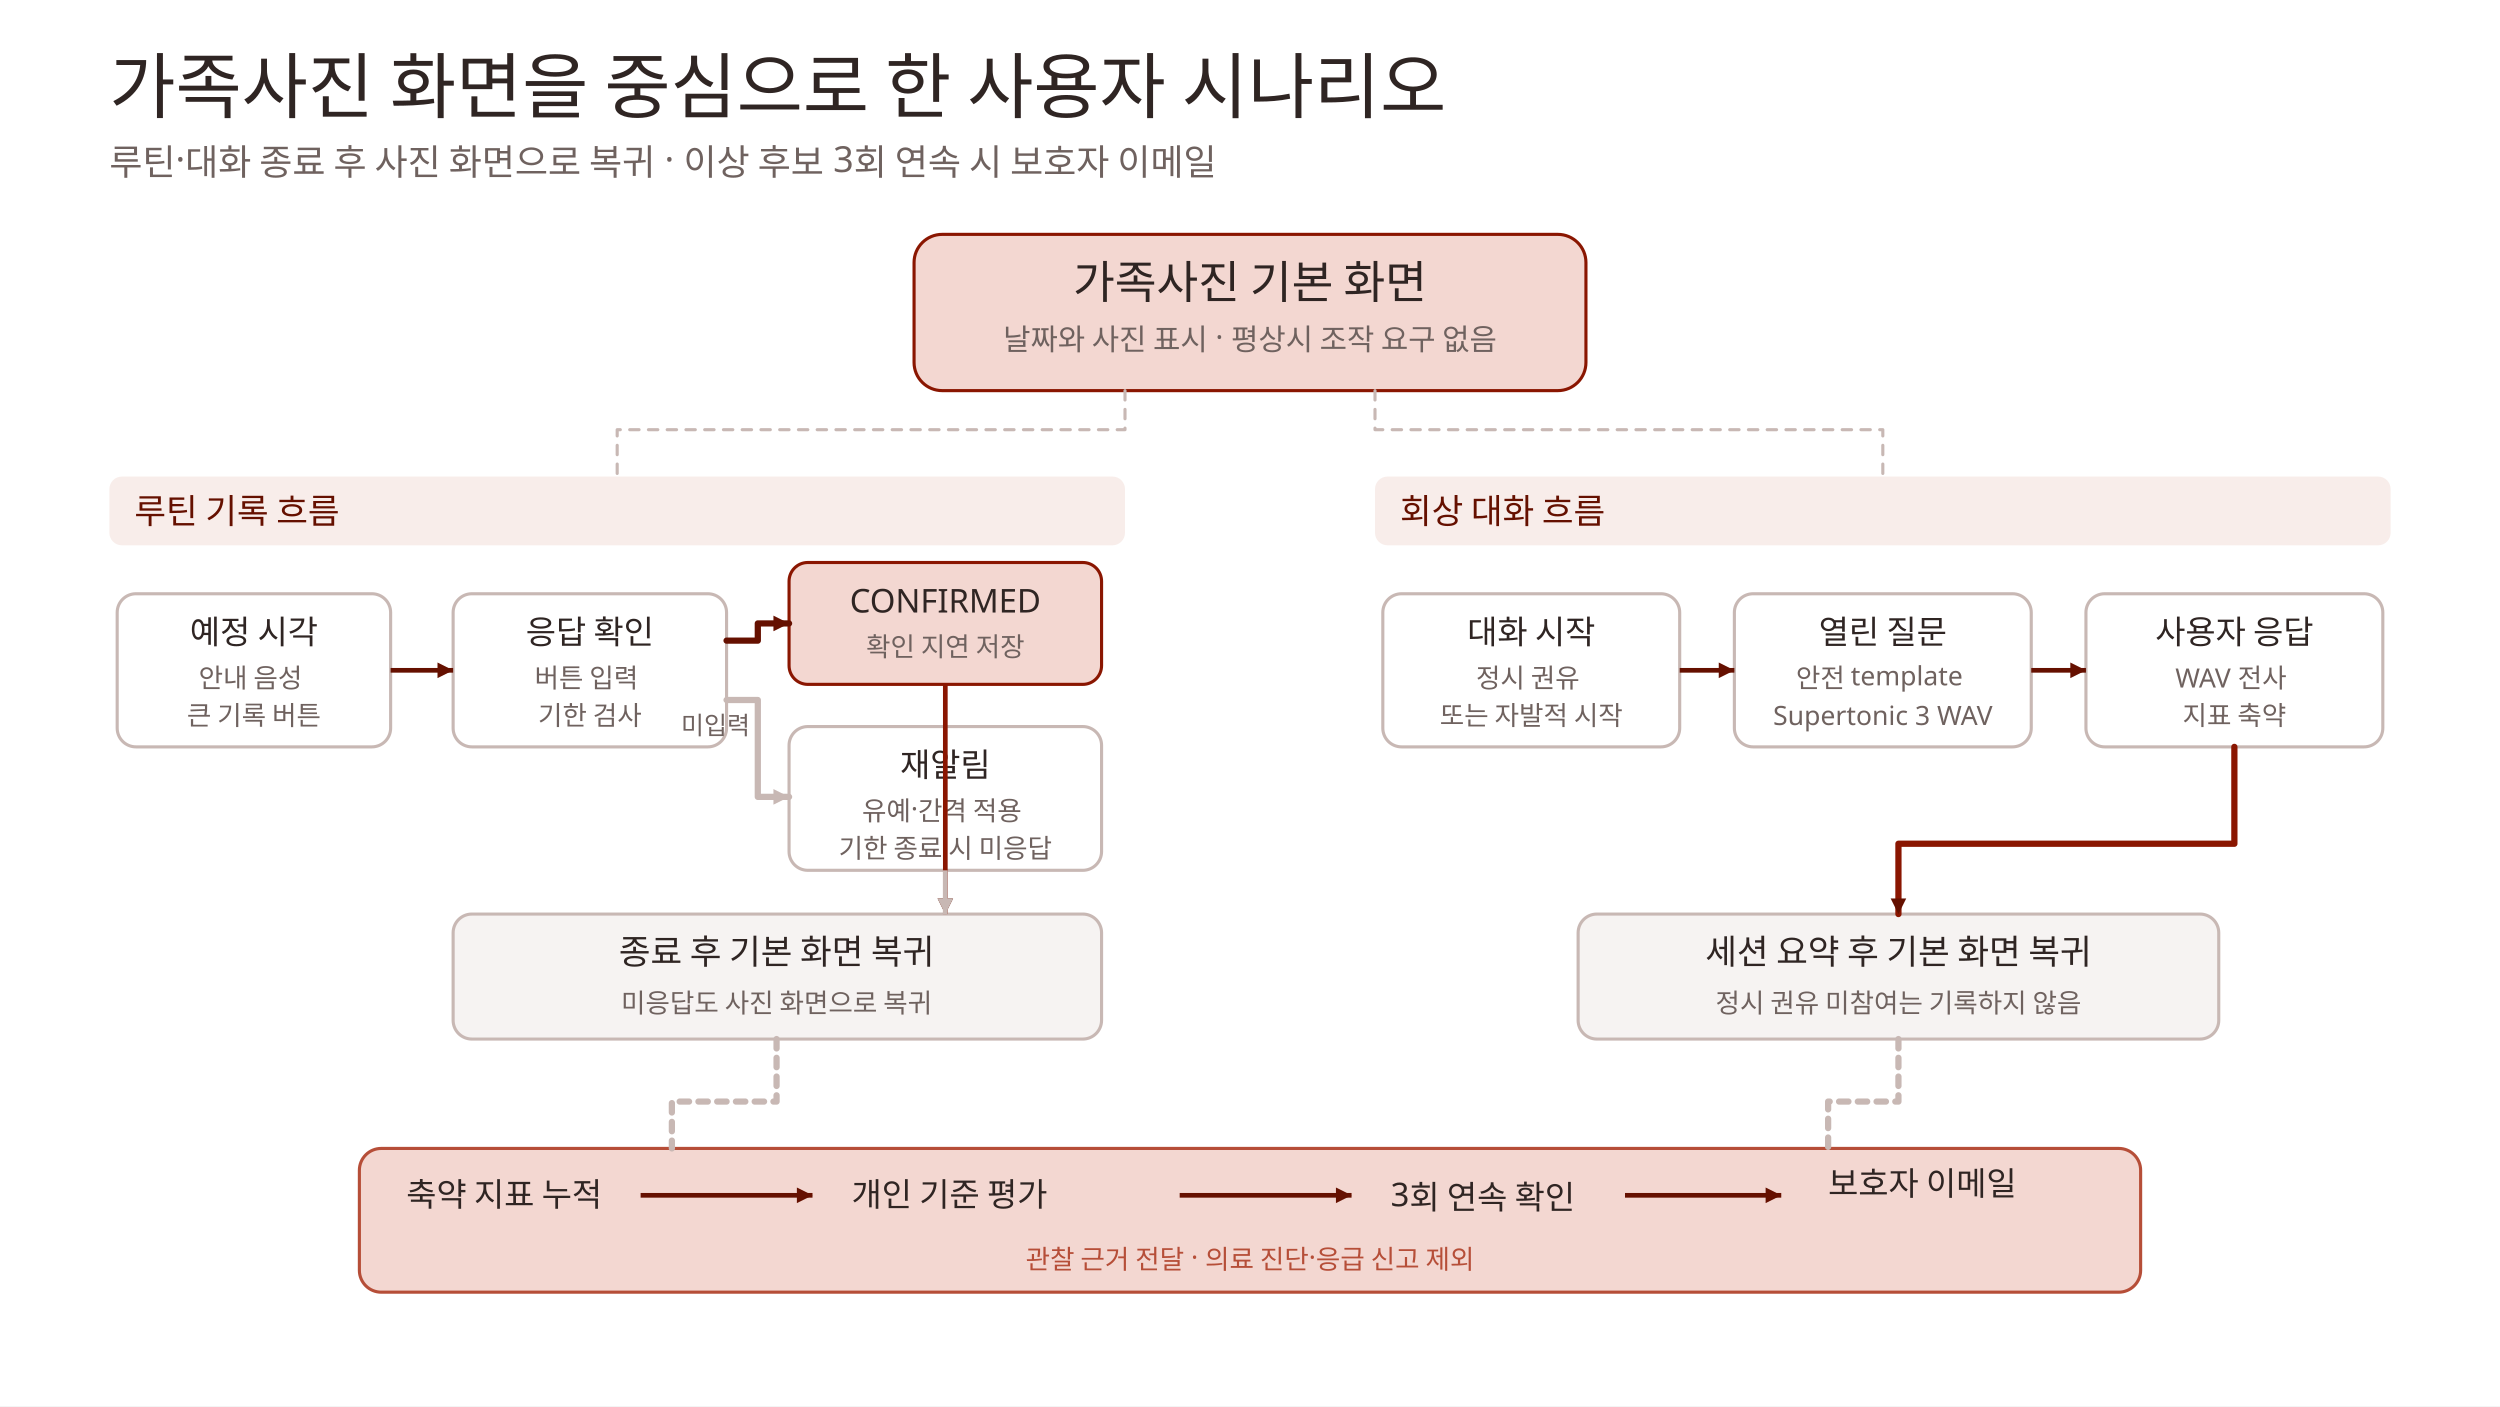
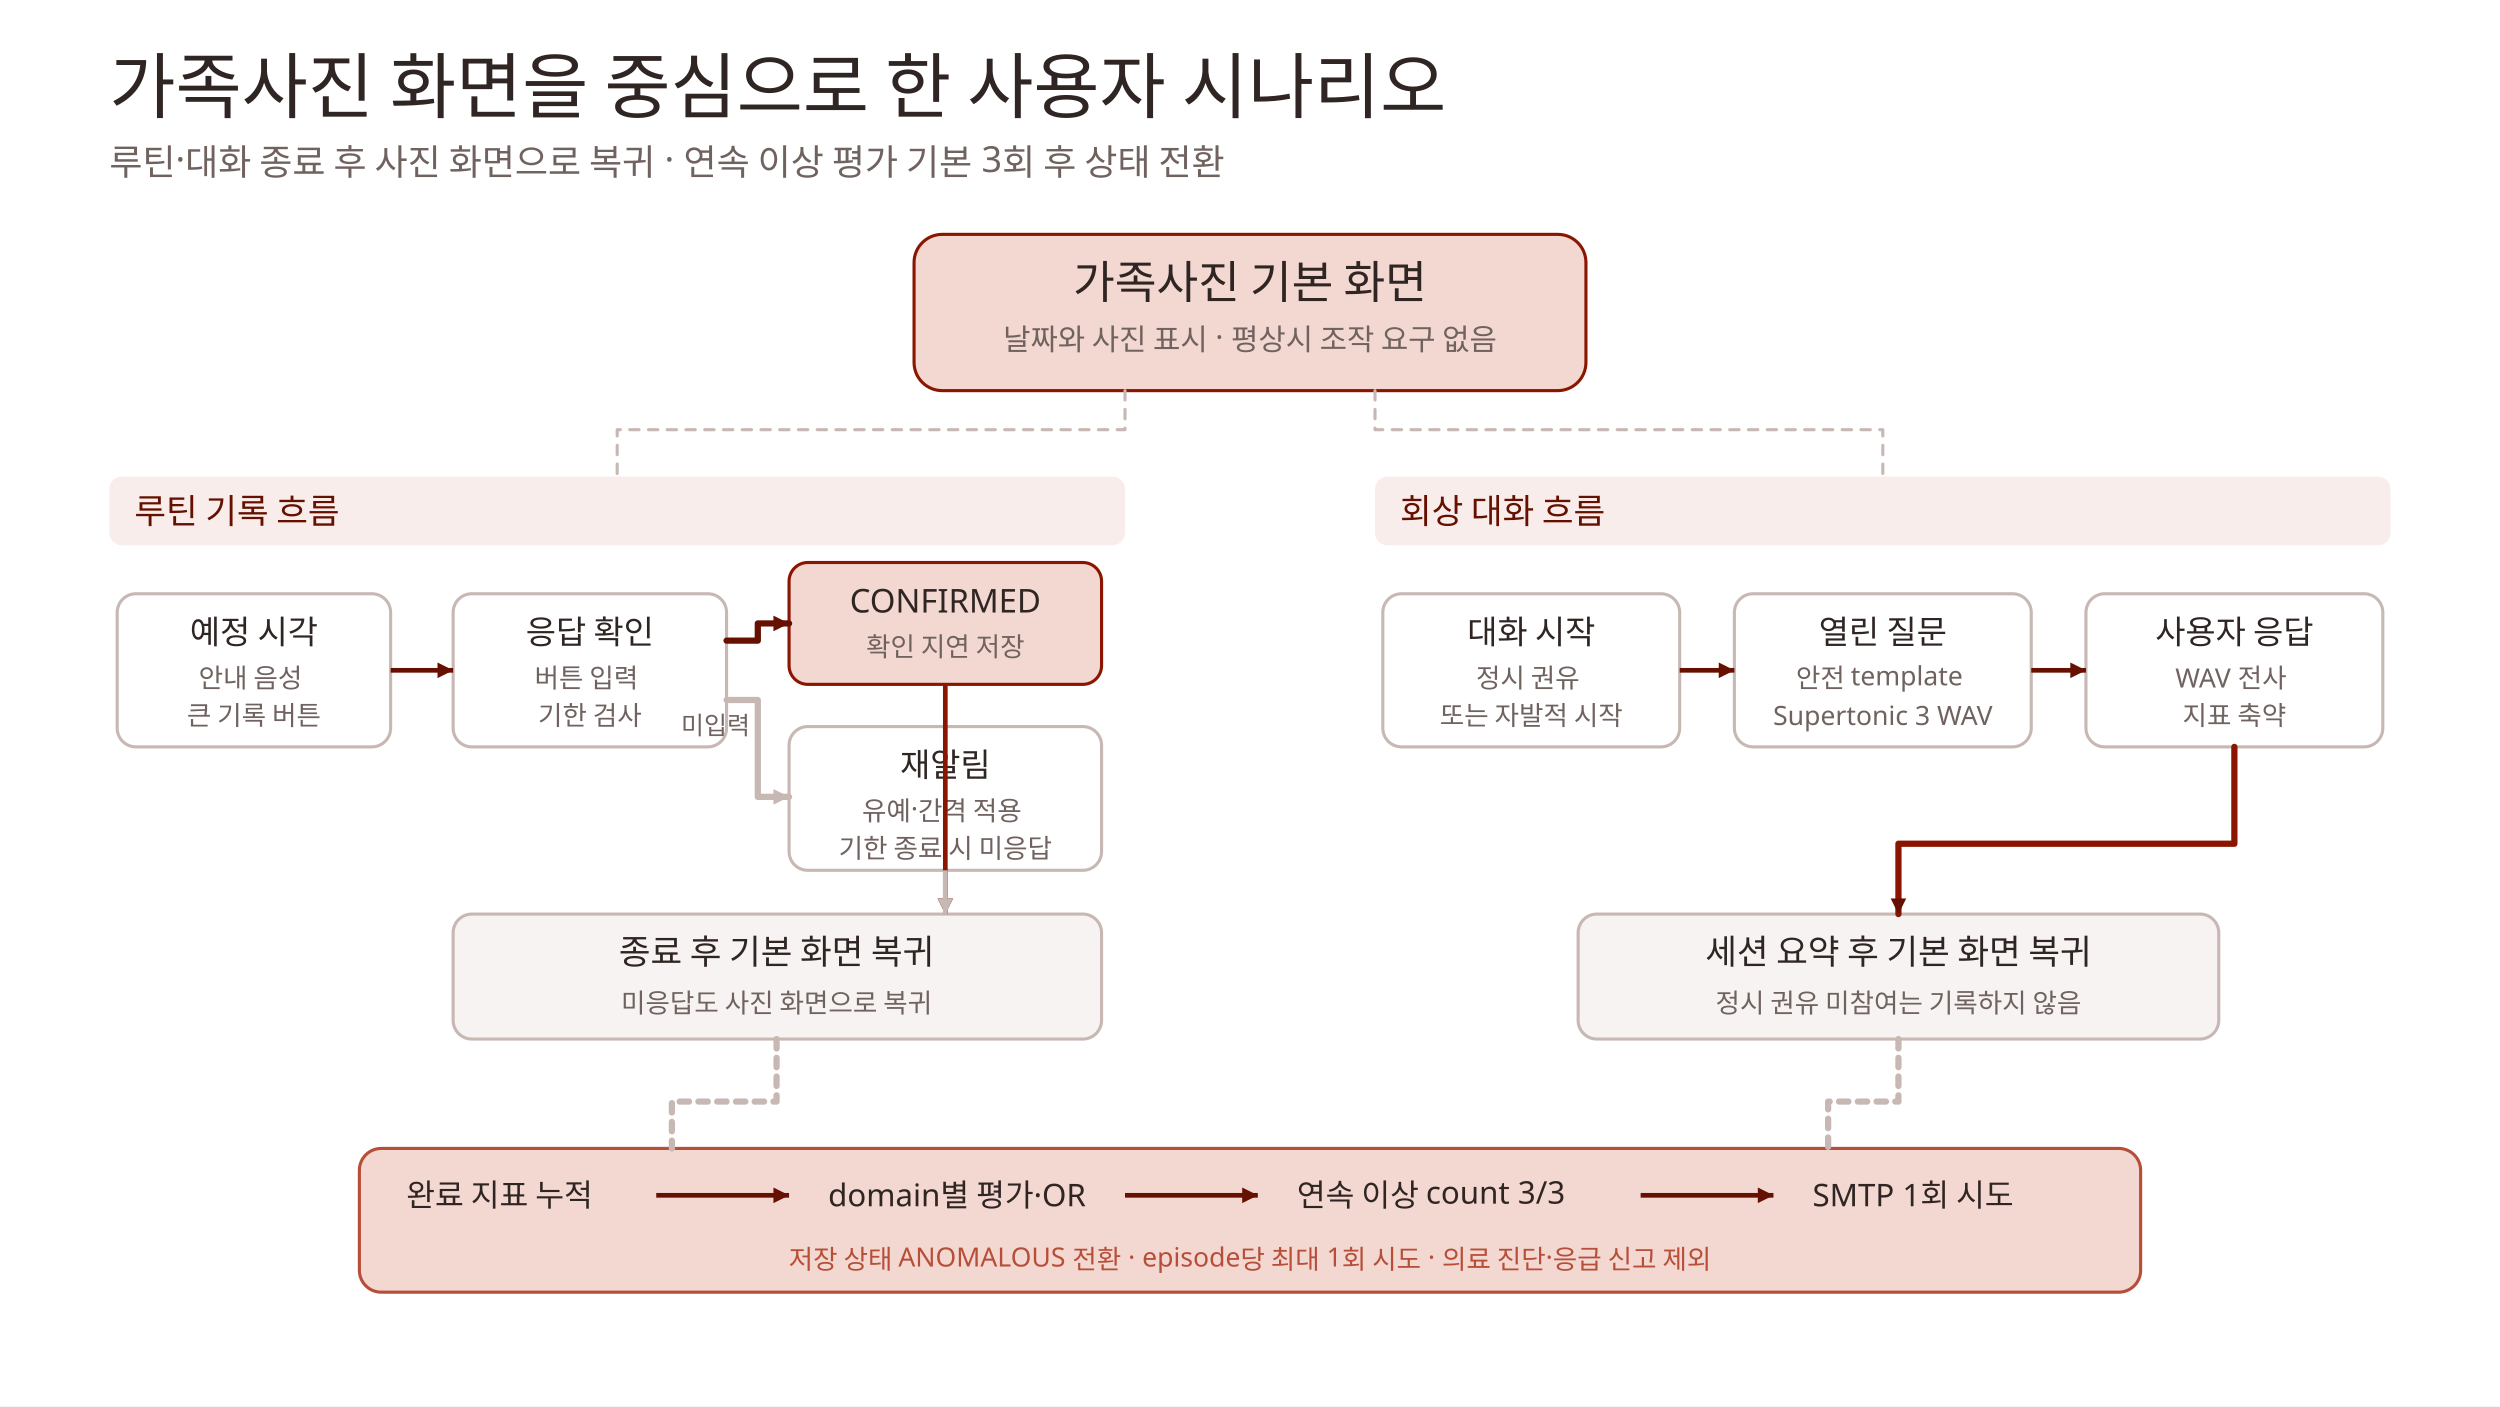
<svg xmlns="http://www.w3.org/2000/svg" width="1600" height="900" viewBox="0 0 1600 900">
  <defs>
    <marker id="arrow" viewBox="0 0 12 12" markerWidth="12" markerHeight="12" refX="10" refY="6" orient="auto" markerUnits="userSpaceOnUse">
      <path d="M0,1 L0,11 L10,6 z" fill="#651000" />
    </marker>
    <marker id="arrow-muted" viewBox="0 0 12 12" markerWidth="12" markerHeight="12" refX="10" refY="6" orient="auto" markerUnits="userSpaceOnUse">
      <path d="M0,1 L0,11 L10,6 z" fill="#C8B8B4" />
    </marker>
    <marker id="arrow-gold" viewBox="0 0 12 12" markerWidth="12" markerHeight="12" refX="10" refY="6" orient="auto" markerUnits="userSpaceOnUse">
      <path d="M0,1 L0,11 L10,6 z" fill="#B64E38" />
    </marker>
  </defs>
  <rect width="1600" height="900" fill="#FFFFFF" />
  <text x="70" y="72" fill="#2F2523" font-family="Apple SD Gothic Neo, Arial Unicode MS, sans-serif" font-size="46" font-weight="500" text-anchor="start" letter-spacing="0">가족사진 화면을 중심으로 한 사용자 시나리오</text>
-   <text x="70" y="112" fill="#6F625F" font-family="Apple SD Gothic Neo, Arial Unicode MS, sans-serif" font-size="23" font-weight="400" text-anchor="start" letter-spacing="0">루틴·대화 종료 후 사진 화면으로 복귀 · 이상 후보 3회 연속 시 보호자 이메일</text>
+   <text x="70" y="112" fill="#6F625F" font-family="Apple SD Gothic Neo, Arial Unicode MS, sans-serif" font-size="23" font-weight="400" text-anchor="start" letter-spacing="0">루틴·대화 종료 후 사진 화면으로 복귀 · 연속 이상 평가 기본 3회 후 상태 전환</text>
  <rect x="585" y="150" width="430" height="100" rx="18" fill="#F3D7D1" stroke="#8A1601" stroke-width="2" />
  <text x="800" y="191" fill="#2F2523" font-family="Apple SD Gothic Neo, Arial Unicode MS, sans-serif" font-size="29" font-weight="500" text-anchor="middle" letter-spacing="0">가족사진 기본 화면</text>
  <text x="800" y="224" fill="#6F625F" font-family="Apple SD Gothic Neo, Arial Unicode MS, sans-serif" font-size="19" font-weight="400" text-anchor="middle" letter-spacing="0">날짜와 사진 표시 · 평상시 조작 요구 없음</text>
  <polyline points="720,250 720,275 395,275 395,305" fill="none" stroke="#C8B8B4" stroke-width="2" stroke-linejoin="round" stroke-linecap="round" stroke-dasharray="6 6" />
  <polyline points="880,250 880,275 1205,275 1205,305" fill="none" stroke="#C8B8B4" stroke-width="2" stroke-linejoin="round" stroke-linecap="round" stroke-dasharray="6 6" />
  <rect x="70" y="305" width="650" height="44" rx="8" fill="#F8EDEA" stroke="none" stroke-width="0" />
  <text x="86" y="335" fill="#651000" font-family="Apple SD Gothic Neo, Arial Unicode MS, sans-serif" font-size="22" font-weight="500" text-anchor="start" letter-spacing="0">루틴 기록 흐름</text>
  <rect x="880" y="305" width="650" height="44" rx="8" fill="#F8EDEA" stroke="none" stroke-width="0" />
  <text x="896" y="335" fill="#651000" font-family="Apple SD Gothic Neo, Arial Unicode MS, sans-serif" font-size="22" font-weight="500" text-anchor="start" letter-spacing="0">회상 대화 흐름</text>
  <rect x="75" y="380" width="175" height="98" rx="12" fill="#FFFFFF" stroke="#C8B8B4" stroke-width="2" />
  <text x="162.5" y="412" fill="#2F2523" font-family="Apple SD Gothic Neo, Arial Unicode MS, sans-serif" font-size="21" font-weight="500" text-anchor="middle" letter-spacing="0">예정 시각</text>
  <text x="162.5" y="440" fill="#6F625F" font-family="Apple SD Gothic Neo, Arial Unicode MS, sans-serif" font-size="17" font-weight="400" text-anchor="middle">
    <tspan x="162.5" dy="0">안내 음성</tspan>
    <tspan x="162.5" dy="24">큰 기록 버튼</tspan>
  </text>
  <rect x="290" y="380" width="175" height="98" rx="12" fill="#FFFFFF" stroke="#C8B8B4" stroke-width="2" />
  <text x="377.5" y="412" fill="#2F2523" font-family="Apple SD Gothic Neo, Arial Unicode MS, sans-serif" font-size="21" font-weight="500" text-anchor="middle" letter-spacing="0">응답 확인</text>
  <text x="377.5" y="440" fill="#6F625F" font-family="Apple SD Gothic Neo, Arial Unicode MS, sans-serif" font-size="17" font-weight="400" text-anchor="middle">
    <tspan x="377.5" dy="0">버튼 입력</tspan>
    <tspan x="377.5" dy="24">기한 검사</tspan>
  </text>
  <rect x="505" y="360" width="200" height="78" rx="12" fill="#F3D7D1" stroke="#8A1601" stroke-width="2" />
  <text x="605" y="392" fill="#2F2523" font-family="Apple SD Gothic Neo, Arial Unicode MS, sans-serif" font-size="21" font-weight="500" text-anchor="middle" letter-spacing="0">CONFIRMED</text>
  <text x="605" y="420" fill="#6F625F" font-family="Apple SD Gothic Neo, Arial Unicode MS, sans-serif" font-size="17" font-weight="400" text-anchor="middle">
    <tspan x="605" dy="0">확인 지연 저장</tspan>
  </text>
  <rect x="505" y="465" width="200" height="92" rx="12" fill="#FFFFFF" stroke="#C8B8B4" stroke-width="2" />
  <text x="605" y="497" fill="#2F2523" font-family="Apple SD Gothic Neo, Arial Unicode MS, sans-serif" font-size="21" font-weight="500" text-anchor="middle" letter-spacing="0">재알림</text>
  <text x="605" y="525" fill="#6F625F" font-family="Apple SD Gothic Neo, Arial Unicode MS, sans-serif" font-size="17" font-weight="400" text-anchor="middle">
    <tspan x="605" dy="0">유예·간격 적용</tspan>
    <tspan x="605" dy="24">기한 종료 시 미응답</tspan>
  </text>
  <line x1="250" y1="429" x2="290" y2="429" stroke="#651000" stroke-width="3" marker-end="url(#arrow)" />
  <polyline points="465,410 485,410 485,399 505,399" fill="none" stroke="#651000" stroke-width="4" stroke-linejoin="round" stroke-linecap="round" marker-end="url(#arrow)" />
  <polyline points="465,448 485,448 485,510 505,510" fill="none" stroke="#C8B8B4" stroke-width="4" stroke-linejoin="round" stroke-linecap="round" marker-end="url(#arrow-muted)" />
  <text x="480" y="470" fill="#6F625F" font-family="Apple SD Gothic Neo, Arial Unicode MS, sans-serif" font-size="16" font-weight="400" text-anchor="end" letter-spacing="0">미입력</text>
  <rect x="290" y="585" width="415" height="80" rx="12" fill="#F6F3F2" stroke="#C8B8B4" stroke-width="2" />
  <text x="497" y="617" fill="#2F2523" font-family="Apple SD Gothic Neo, Arial Unicode MS, sans-serif" font-size="22" font-weight="400" text-anchor="middle" letter-spacing="0">종료 후 기본 화면 복귀</text>
  <text x="497" y="648" fill="#6F625F" font-family="Apple SD Gothic Neo, Arial Unicode MS, sans-serif" font-size="17" font-weight="400" text-anchor="middle" letter-spacing="0">미응답도 사진 화면으로 복귀</text>
  <line x1="605" y1="438" x2="605" y2="585" stroke="#8A1601" stroke-width="3" marker-end="url(#arrow)" />
  <line x1="605" y1="557" x2="605" y2="585" stroke="#C8B8B4" stroke-width="3" marker-end="url(#arrow-muted)" />
  <rect x="885" y="380" width="190" height="98" rx="12" fill="#FFFFFF" stroke="#C8B8B4" stroke-width="2" />
  <text x="980" y="412" fill="#2F2523" font-family="Apple SD Gothic Neo, Arial Unicode MS, sans-serif" font-size="21" font-weight="500" text-anchor="middle" letter-spacing="0">대화 시작</text>
  <text x="980" y="440" fill="#6F625F" font-family="Apple SD Gothic Neo, Arial Unicode MS, sans-serif" font-size="17" font-weight="400" text-anchor="middle">
    <tspan x="980" dy="0">정시 권유</tspan>
    <tspan x="980" dy="24">또는 자발적 시작</tspan>
  </text>
  <rect x="1110" y="380" width="190" height="98" rx="12" fill="#FFFFFF" stroke="#C8B8B4" stroke-width="2" />
  <text x="1205" y="412" fill="#2F2523" font-family="Apple SD Gothic Neo, Arial Unicode MS, sans-serif" font-size="21" font-weight="500" text-anchor="middle" letter-spacing="0">열린 질문</text>
  <text x="1205" y="440" fill="#6F625F" font-family="Apple SD Gothic Neo, Arial Unicode MS, sans-serif" font-size="17" font-weight="400" text-anchor="middle">
    <tspan x="1205" dy="0">안전 template</tspan>
    <tspan x="1205" dy="24">Supertonic 3 WAV</tspan>
  </text>
  <rect x="1335" y="380" width="190" height="98" rx="12" fill="#FFFFFF" stroke="#C8B8B4" stroke-width="2" />
  <text x="1430" y="412" fill="#2F2523" font-family="Apple SD Gothic Neo, Arial Unicode MS, sans-serif" font-size="21" font-weight="500" text-anchor="middle" letter-spacing="0">사용자 응답</text>
  <text x="1430" y="440" fill="#6F625F" font-family="Apple SD Gothic Neo, Arial Unicode MS, sans-serif" font-size="17" font-weight="400" text-anchor="middle">
    <tspan x="1430" dy="0">WAV 전사</tspan>
    <tspan x="1430" dy="24">지표 축약</tspan>
  </text>
  <line x1="1075" y1="429" x2="1110" y2="429" stroke="#651000" stroke-width="3" marker-end="url(#arrow)" />
  <line x1="1300" y1="429" x2="1335" y2="429" stroke="#651000" stroke-width="3" marker-end="url(#arrow)" />
  <rect x="1010" y="585" width="410" height="80" rx="12" fill="#F6F3F2" stroke="#C8B8B4" stroke-width="2" />
  <text x="1215" y="617" fill="#2F2523" font-family="Apple SD Gothic Neo, Arial Unicode MS, sans-serif" font-size="22" font-weight="400" text-anchor="middle" letter-spacing="0">세션 요약 후 기본 화면 복귀</text>
  <text x="1215" y="648" fill="#6F625F" font-family="Apple SD Gothic Neo, Arial Unicode MS, sans-serif" font-size="17" font-weight="400" text-anchor="middle" letter-spacing="0">정시 권유 미참여는 기록하지 않음</text>
  <polyline points="1430,478 1430,540 1215,540 1215,585" fill="none" stroke="#8A1601" stroke-width="4" stroke-linejoin="round" stroke-linecap="round" marker-end="url(#arrow)" />
  <rect x="230" y="735" width="1140" height="92" rx="14" fill="#F3D7D1" stroke="#B64E38" stroke-width="2" />
-   <text x="260" y="772" fill="#2F2523" font-family="Apple SD Gothic Neo, Arial Unicode MS, sans-serif" font-size="21" font-weight="400" text-anchor="start" letter-spacing="0">축약 지표 누적</text>
-   <line x1="410" y1="765" x2="520" y2="765" stroke="#651000" stroke-width="3" marker-end="url(#arrow)" />
-   <text x="545" y="772" fill="#2F2523" font-family="Apple SD Gothic Neo, Arial Unicode MS, sans-serif" font-size="21" font-weight="400" text-anchor="start" letter-spacing="0">개인 기준 평가</text>
-   <line x1="755" y1="765" x2="865" y2="765" stroke="#651000" stroke-width="3" marker-end="url(#arrow)" />
-   <text x="890" y="772" fill="#2F2523" font-family="Apple SD Gothic Neo, Arial Unicode MS, sans-serif" font-size="21" font-weight="400" text-anchor="start" letter-spacing="0">3회 연속 확인</text>
-   <line x1="1040" y1="765" x2="1140" y2="765" stroke="#651000" stroke-width="3" marker-end="url(#arrow)" />
-   <text x="1170" y="765" fill="#2F2523" font-family="Apple SD Gothic Neo, Arial Unicode MS, sans-serif" font-size="21" font-weight="400" text-anchor="start" letter-spacing="0">보호자 이메일</text>
-   <text x="800" y="812" fill="#B64E38" font-family="Apple SD Gothic Neo, Arial Unicode MS, sans-serif" font-size="17" font-weight="400" text-anchor="middle" letter-spacing="0">관찰 근거 전달 · 의료 진단·응급 신고 제외</text>
+   <text x="260" y="772" fill="#2F2523" font-family="Apple SD Gothic Neo, Arial Unicode MS, sans-serif" font-size="20" font-weight="400" text-anchor="start" letter-spacing="0">완료 지표 누적</text>
+   <line x1="420" y1="765" x2="505" y2="765" stroke="#651000" stroke-width="3" marker-end="url(#arrow)" />
+   <text x="530" y="772" fill="#2F2523" font-family="Apple SD Gothic Neo, Arial Unicode MS, sans-serif" font-size="20" font-weight="400" text-anchor="start" letter-spacing="0">domain별 평가·OR</text>
+   <line x1="720" y1="765" x2="805" y2="765" stroke="#651000" stroke-width="3" marker-end="url(#arrow)" />
+   <text x="830" y="772" fill="#2F2523" font-family="Apple SD Gothic Neo, Arial Unicode MS, sans-serif" font-size="20" font-weight="400" text-anchor="start" letter-spacing="0">연속 이상 count 3/3</text>
+   <line x1="1050" y1="765" x2="1135" y2="765" stroke="#651000" stroke-width="3" marker-end="url(#arrow)" />
+   <text x="1160" y="772" fill="#2F2523" font-family="Apple SD Gothic Neo, Arial Unicode MS, sans-serif" font-size="20" font-weight="400" text-anchor="start" letter-spacing="0">SMTP 1회 시도</text>
+   <text x="800" y="812" fill="#B64E38" font-family="Apple SD Gothic Neo, Arial Unicode MS, sans-serif" font-size="17" font-weight="400" text-anchor="middle" letter-spacing="0">저장 상태 ANOMALOUS 전환 · episode당 최대 1회 시도 · 의료 진단·응급 신고 제외</text>
  <polyline points="497,665 497,705 430,705 430,735" fill="none" stroke="#C8B8B4" stroke-width="4" stroke-linejoin="round" stroke-linecap="round" stroke-dasharray="6 6" />
  <polyline points="1215,665 1215,705 1170,705 1170,735" fill="none" stroke="#C8B8B4" stroke-width="4" stroke-linejoin="round" stroke-linecap="round" stroke-dasharray="6 6" />
</svg>
